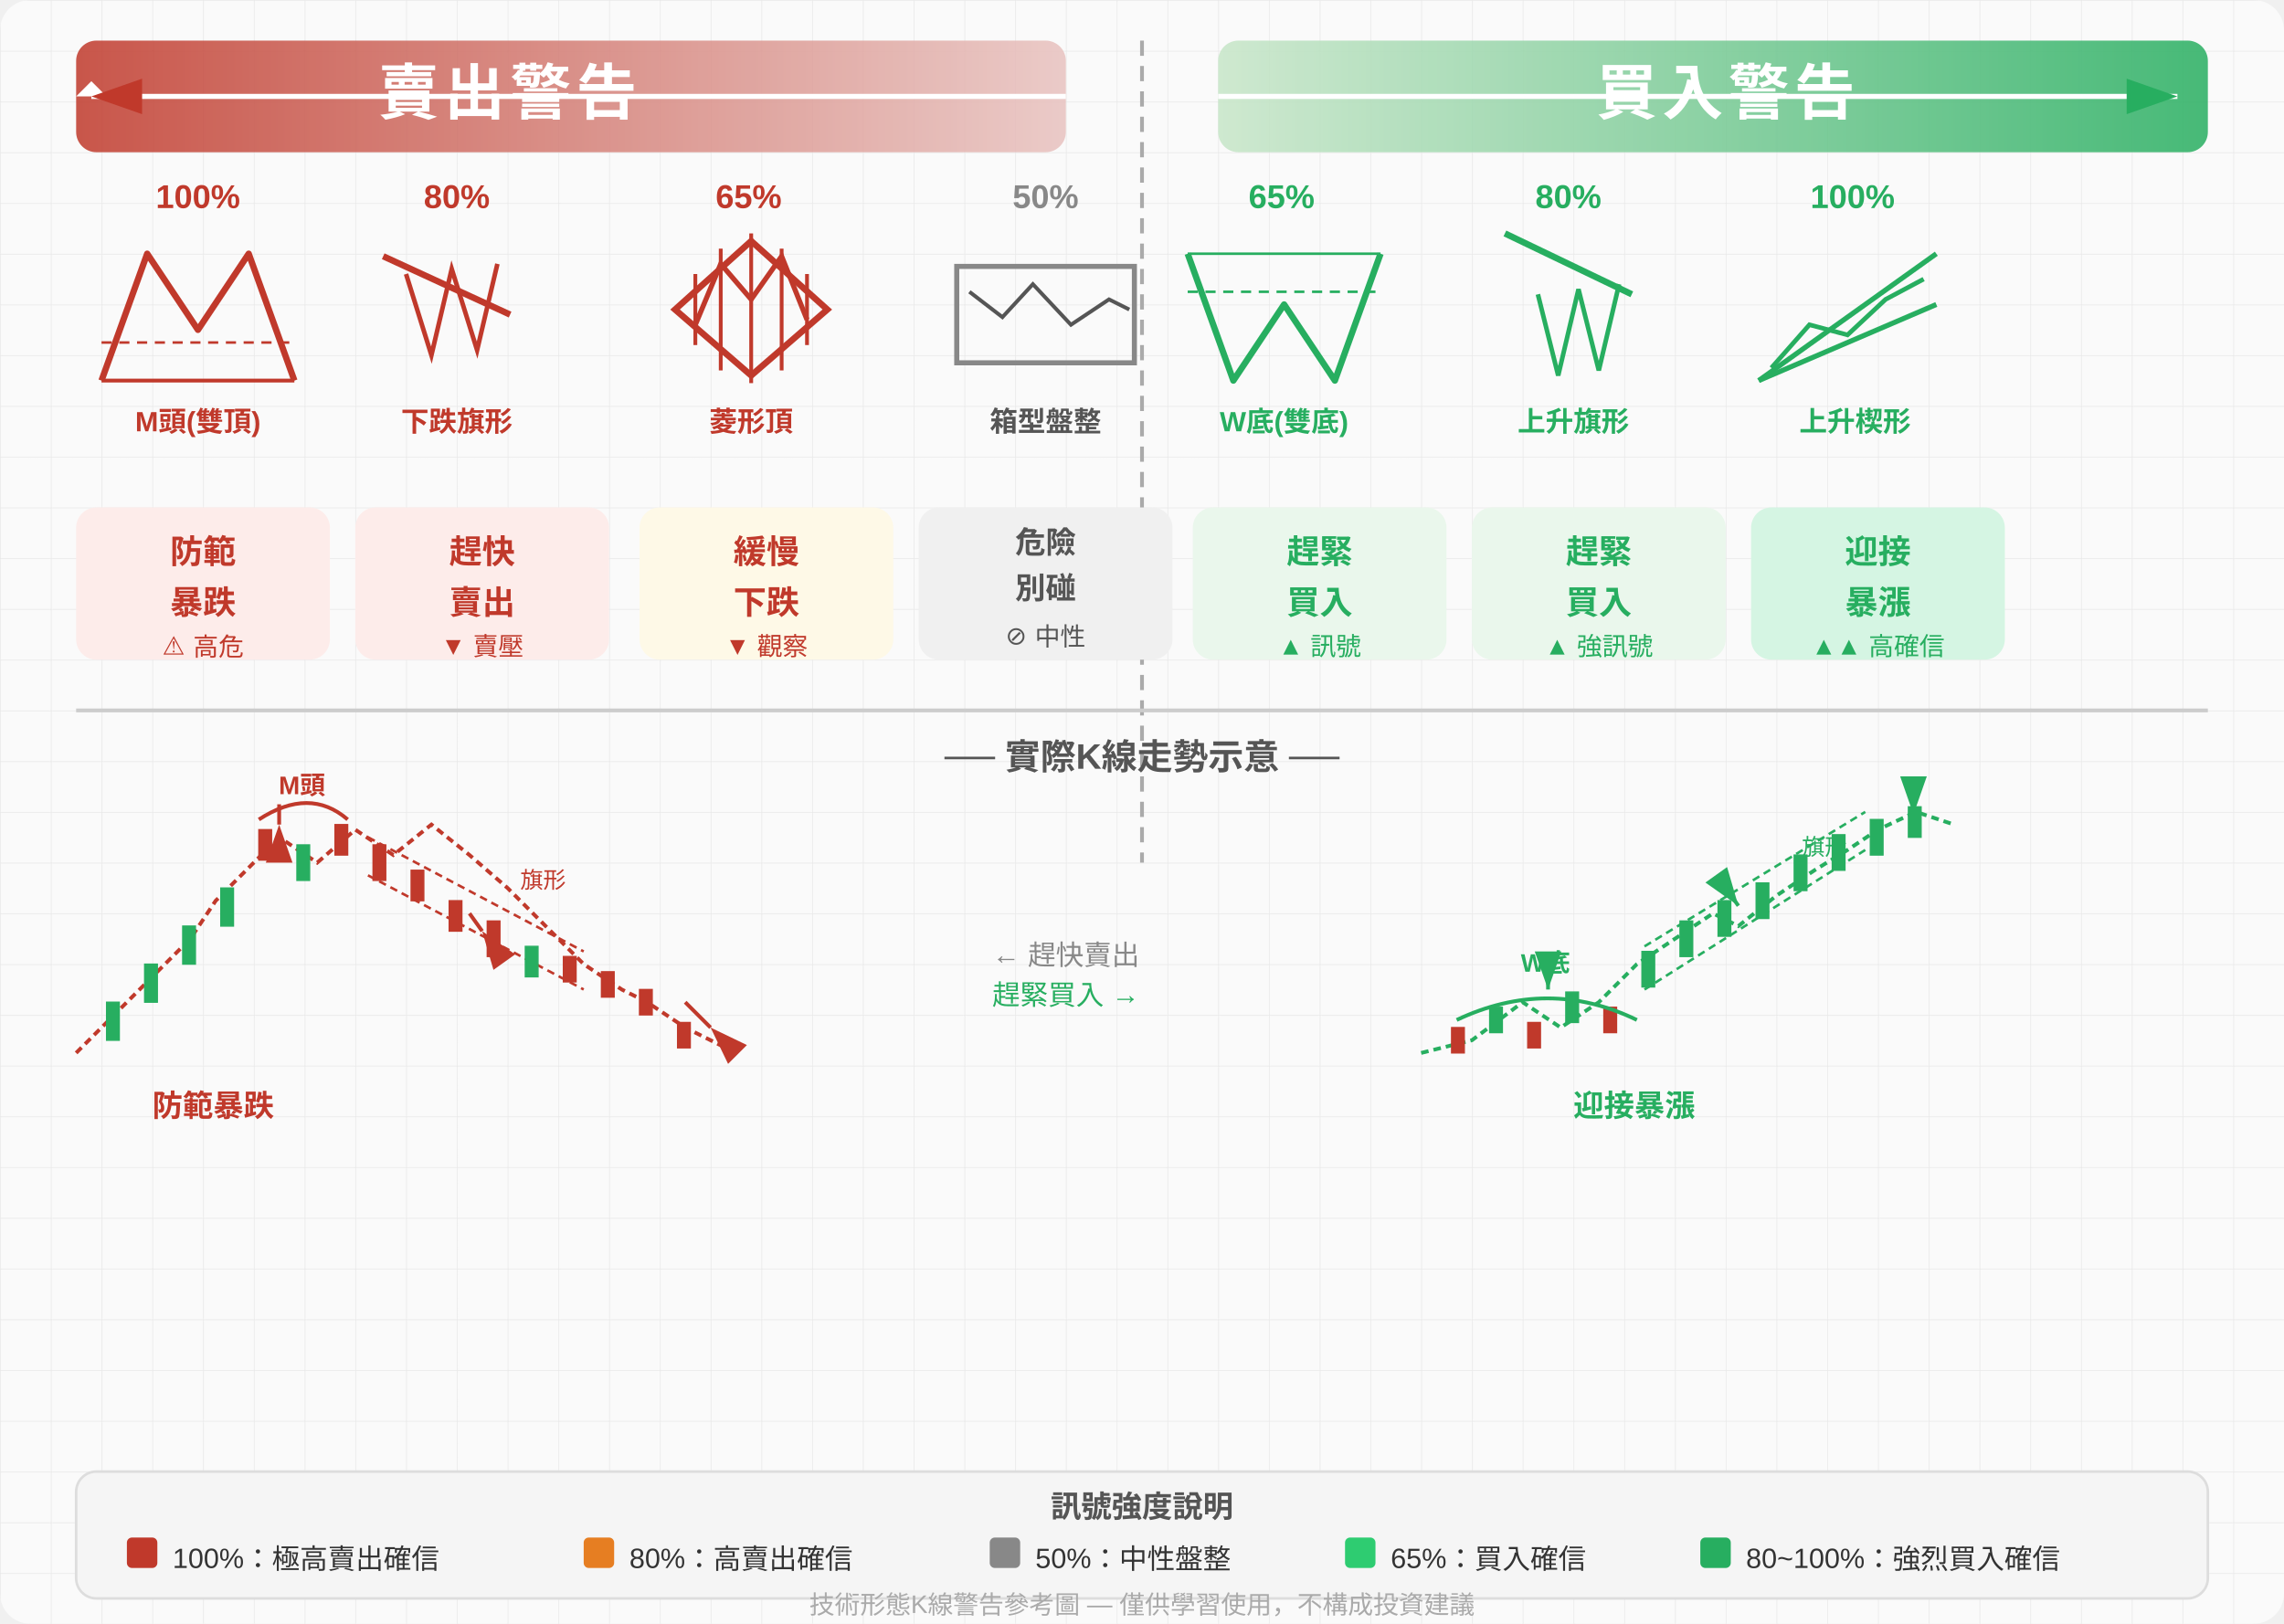
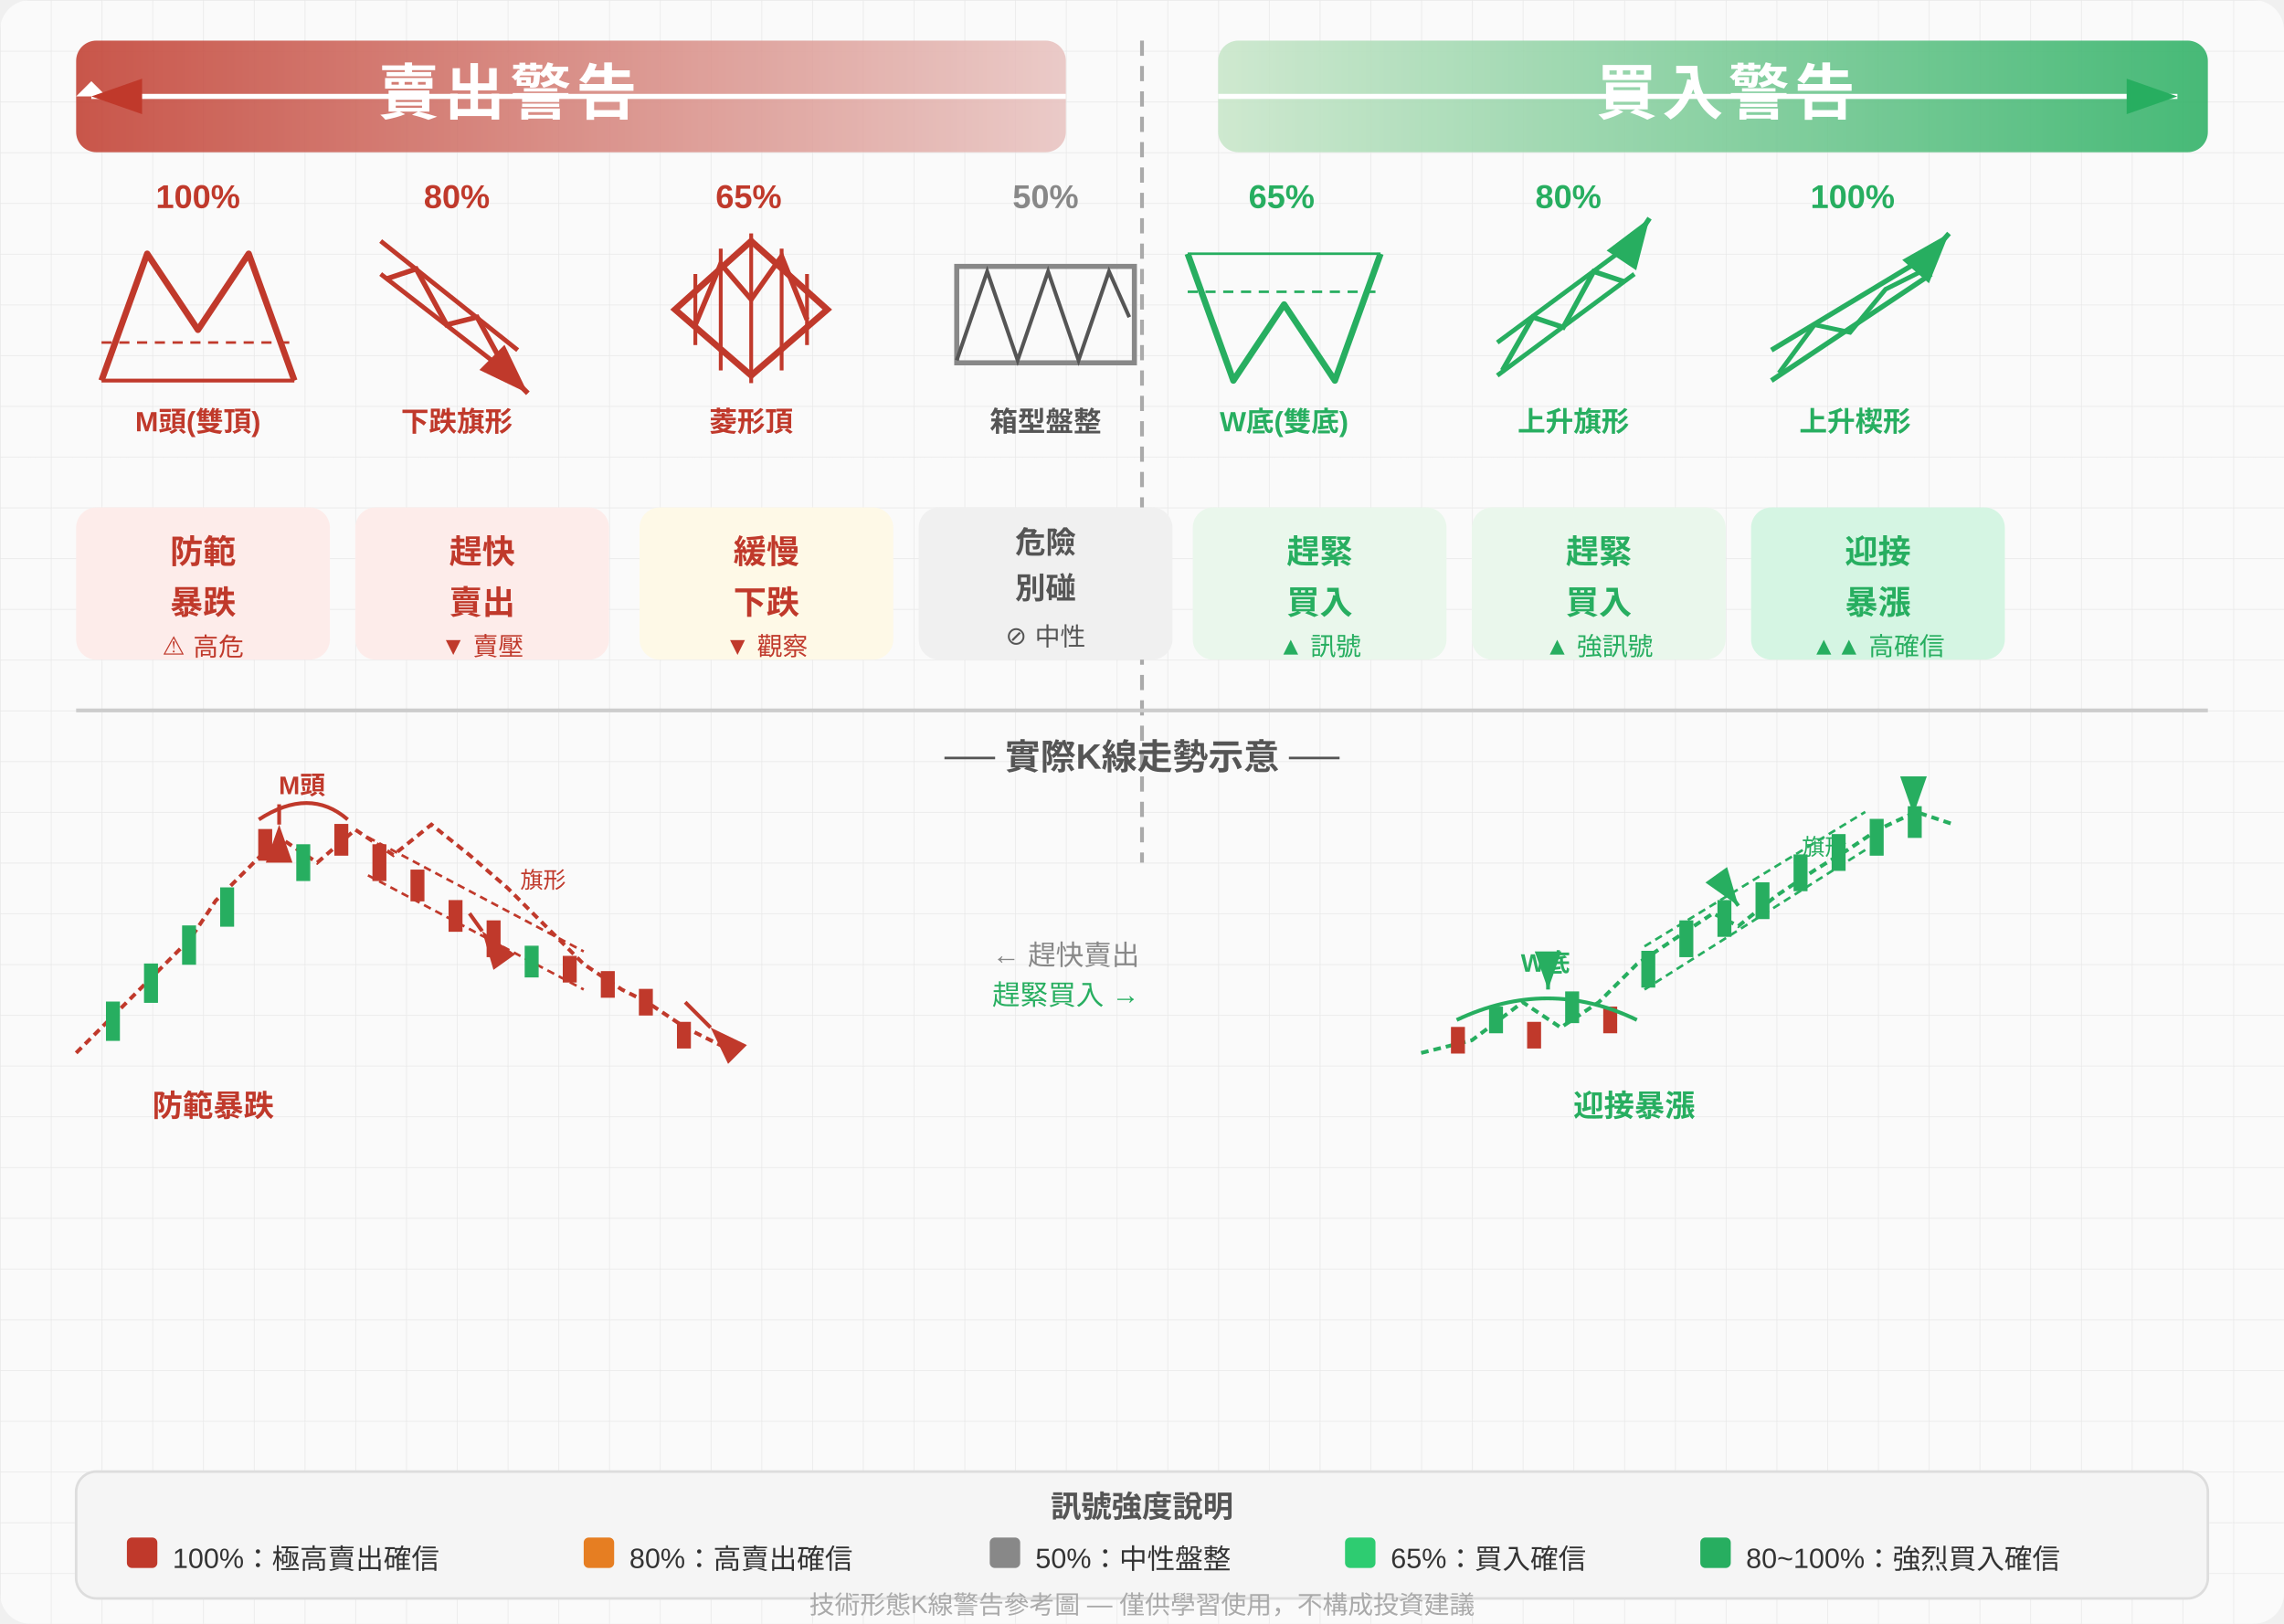
<svg xmlns="http://www.w3.org/2000/svg" viewBox="0 0 900 640" width="900" height="640" font-family="'Noto Sans TC', 'Microsoft JhengHei', Arial, sans-serif">
  <rect width="900" height="640" fill="#fafafa" rx="12" ry="12" />
  <defs>
    <pattern id="grid" width="20" height="20" patternUnits="userSpaceOnUse">
      <path d="M 20 0 L 0 0 0 20" fill="none" stroke="#e8e8e8" stroke-width="0.5" />
    </pattern>
  </defs>
  <rect width="900" height="640" fill="url(#grid)" rx="12" ry="12" />
  <defs>
    <marker id="arrowRed" markerWidth="10" markerHeight="7" refX="0" refY="3.5" orient="auto">
      <polygon points="10 0, 0 3.5, 10 7" fill="#c0392b" />
    </marker>
    <marker id="arrowGreen" markerWidth="10" markerHeight="7" refX="10" refY="3.5" orient="auto">
      <polygon points="0 0, 10 3.5, 0 7" fill="#27ae60" />
+     </marker>
+     <marker id="arrowRedFwd" markerWidth="10" markerHeight="7" refX="10" refY="3.5" orient="auto">
+       <polygon points="0 0, 10 3.5, 0 7" fill="#c0392b" />
    </marker>
    <linearGradient id="redGrad" x1="0%" y1="0%" x2="100%" y2="0%">
      <stop offset="0%" style="stop-color:#c0392b;stop-opacity:1" />
      <stop offset="100%" style="stop-color:#e8c3c0;stop-opacity:1" />
    </linearGradient>
    <linearGradient id="greenGrad" x1="0%" y1="0%" x2="100%" y2="0%">
      <stop offset="0%" style="stop-color:#c8e6c9;stop-opacity:1" />
      <stop offset="100%" style="stop-color:#27ae60;stop-opacity:1" />
    </linearGradient>
  </defs>
  <rect x="30" y="16" width="390" height="44" rx="8" fill="url(#redGrad)" opacity="0.85" />
  <text x="200" y="45" text-anchor="middle" font-size="24" font-weight="bold" fill="white" letter-spacing="2">賣出警告</text>
  <polygon points="42,38 30,38 36,32" fill="white" />
  <line x1="36" y1="38" x2="420" y2="38" stroke="white" stroke-width="2" marker-start="url(#arrowRed)" />
  <rect x="480" y="16" width="390" height="44" rx="8" fill="url(#greenGrad)" opacity="0.85" />
  <text x="680" y="45" text-anchor="middle" font-size="24" font-weight="bold" fill="white" letter-spacing="2">買入警告</text>
  <line x1="480" y1="38" x2="858" y2="38" stroke="white" stroke-width="2" marker-end="url(#arrowGreen)" />
  <line x1="450" y1="16" x2="450" y2="340" stroke="#aaa" stroke-width="1.5" stroke-dasharray="6,4" />
  <text x="78" y="82" text-anchor="middle" font-size="13" fill="#c0392b" font-weight="bold">100%</text>
  <text x="180" y="82" text-anchor="middle" font-size="13" fill="#c0392b" font-weight="bold">80%</text>
  <text x="295" y="82" text-anchor="middle" font-size="13" fill="#c0392b" font-weight="bold">65%</text>
  <text x="412" y="82" text-anchor="middle" font-size="13" fill="#888" font-weight="bold">50%</text>
  <text x="505" y="82" text-anchor="middle" font-size="13" fill="#27ae60" font-weight="bold">65%</text>
  <text x="618" y="82" text-anchor="middle" font-size="13" fill="#27ae60" font-weight="bold">80%</text>
  <text x="730" y="82" text-anchor="middle" font-size="13" fill="#27ae60" font-weight="bold">100%</text>
  <g transform="translate(40,90)">
    <polyline points="0,60 18,10 38,40 58,10 76,60" fill="none" stroke="#c0392b" stroke-width="2.5" stroke-linejoin="round" />
    <line x1="0" y1="60" x2="76" y2="60" stroke="#c0392b" stroke-width="1.5" />
    <line x1="0" y1="45" x2="76" y2="45" stroke="#c0392b" stroke-width="1" stroke-dasharray="4,3" />
    <text x="38" y="80" text-anchor="middle" font-size="11" fill="#c0392b" font-weight="bold">M頭(雙頂)</text>
  </g>
  <g transform="translate(142,90)">
-     <g transform="rotate(90, 34, 30)">
-       <line x1="38" y1="5" x2="15" y2="55" stroke="#c0392b" stroke-width="2.5" />
-       <polyline points="18,10 52,18 20,28 54,36 22,46" fill="none" stroke="#c0392b" stroke-width="1.8" />
-     </g>
+     <line x1="8" y1="5" x2="62" y2="48" stroke="#c0392b" stroke-width="1.8" />
+     <line x1="8" y1="18" x2="62" y2="60" stroke="#c0392b" stroke-width="1.8" />
+     <polyline points="10,20 22,16 34,38 46,35 58,57" fill="none" stroke="#c0392b" stroke-width="2" />
+     <line x1="58" y1="57" x2="66" y2="65" stroke="#c0392b" stroke-width="2" marker-end="url(#arrowRedFwd)" />
    <text x="38" y="80" text-anchor="middle" font-size="11" fill="#c0392b" font-weight="bold">下跌旗形</text>
  </g>
  <g transform="translate(258,90)">
    <polygon points="38,5 68,32 38,58 8,32" fill="none" stroke="#c0392b" stroke-width="2.5" />
    <line x1="16" y1="18" x2="16" y2="46" stroke="#c0392b" stroke-width="1.5" />
    <line x1="26" y1="8" x2="26" y2="56" stroke="#c0392b" stroke-width="1.5" />
    <line x1="38" y1="2" x2="38" y2="61" stroke="#c0392b" stroke-width="1.5" />
    <line x1="50" y1="8" x2="50" y2="56" stroke="#c0392b" stroke-width="1.5" />
    <line x1="60" y1="18" x2="60" y2="46" stroke="#c0392b" stroke-width="1.5" />
    <polyline points="16,38 26,14 38,28 50,11 60,36" fill="none" stroke="#c0392b" stroke-width="2" />
    <text x="38" y="80" text-anchor="middle" font-size="11" fill="#c0392b" font-weight="bold">菱形頂</text>
  </g>
  <g transform="translate(377,90)">
    <rect x="0" y="15" width="70" height="38" fill="none" stroke="#888" stroke-width="2" />
-     <polyline points="5,25 18,35 30,22 45,38 60,28 68,32" fill="none" stroke="#555" stroke-width="1.5" />
+     <polyline points="0,52 12,17 24,52 36,17 48,52 60,17 68,35" fill="none" stroke="#555" stroke-width="1.5" />
    <text x="35" y="80" text-anchor="middle" font-size="11" fill="#555" font-weight="bold">箱型盤整</text>
  </g>
  <g transform="translate(468,90)">
    <polyline points="0,10 18,60 38,30 58,60 76,10" fill="none" stroke="#27ae60" stroke-width="2.5" stroke-linejoin="round" />
    <line x1="0" y1="10" x2="76" y2="10" stroke="#27ae60" stroke-width="1" />
    <line x1="0" y1="25" x2="76" y2="25" stroke="#27ae60" stroke-width="1" stroke-dasharray="4,3" />
    <text x="38" y="80" text-anchor="middle" font-size="11" fill="#27ae60" font-weight="bold">W底(雙底)</text>
  </g>
  <g transform="translate(582,90)">
-     <g transform="rotate(90, 36, 30)">
-       <line x1="8" y1="55" x2="32" y2="5" stroke="#27ae60" stroke-width="2.5" />
-       <polyline points="28,10 62,18 30,26 64,34 32,42" fill="none" stroke="#27ae60" stroke-width="1.8" />
-     </g>
+     <line x1="8" y1="45" x2="62" y2="5" stroke="#27ae60" stroke-width="1.8" />
+     <line x1="8" y1="58" x2="62" y2="18" stroke="#27ae60" stroke-width="1.8" />
+     <polyline points="10,56 22,35 34,39 46,17 58,21" fill="none" stroke="#27ae60" stroke-width="2" />
+     <line x1="62" y1="5" x2="68" y2="-4" stroke="#27ae60" stroke-width="2" marker-end="url(#arrowGreen)" />
    <text x="38" y="80" text-anchor="middle" font-size="11" fill="#27ae60" font-weight="bold">上升旗形</text>
  </g>
  <g transform="translate(693,90)">
-     <line x1="0" y1="60" x2="70" y2="10" stroke="#27ae60" stroke-width="2" />
-     <line x1="0" y1="60" x2="70" y2="30" stroke="#27ae60" stroke-width="2" />
-     <polyline points="5,55 20,38 35,42 50,28 65,20" fill="none" stroke="#27ae60" stroke-width="1.8" />
+     <line x1="5" y1="48" x2="68" y2="10" stroke="#27ae60" stroke-width="2" />
+     <line x1="5" y1="60" x2="68" y2="18" stroke="#27ae60" stroke-width="2" />
+     <polyline points="8,57 22,38 36,41 50,24 64,17" fill="none" stroke="#27ae60" stroke-width="1.8" />
+     <line x1="68" y1="10" x2="75" y2="2" stroke="#27ae60" stroke-width="2" marker-end="url(#arrowGreen)" />
    <text x="38" y="80" text-anchor="middle" font-size="11" fill="#27ae60" font-weight="bold">上升楔形</text>
  </g>
  <rect x="30" y="200" width="100" height="60" rx="8" fill="#fdecea" />
  <text x="80" y="222" text-anchor="middle" font-size="13" fill="#c0392b" font-weight="bold">防範</text>
  <text x="80" y="242" text-anchor="middle" font-size="13" fill="#c0392b" font-weight="bold">暴跌</text>
  <text x="80" y="258" text-anchor="middle" font-size="10" fill="#c0392b">⚠ 高危</text>
  <rect x="140" y="200" width="100" height="60" rx="8" fill="#fdecea" />
  <text x="190" y="222" text-anchor="middle" font-size="13" fill="#c0392b" font-weight="bold">趕快</text>
  <text x="190" y="242" text-anchor="middle" font-size="13" fill="#c0392b" font-weight="bold">賣出</text>
  <text x="190" y="258" text-anchor="middle" font-size="10" fill="#c0392b">▼ 賣壓</text>
  <rect x="252" y="200" width="100" height="60" rx="8" fill="#fef9e7" />
  <text x="302" y="222" text-anchor="middle" font-size="13" fill="#c0392b" font-weight="bold">緩慢</text>
  <text x="302" y="242" text-anchor="middle" font-size="13" fill="#c0392b" font-weight="bold">下跌</text>
  <text x="302" y="258" text-anchor="middle" font-size="10" fill="#c0392b">▼ 觀察</text>
  <rect x="362" y="200" width="100" height="60" rx="8" fill="#f0f0f0" />
  <text x="412" y="218" text-anchor="middle" font-size="12" fill="#555" font-weight="bold">危險</text>
  <text x="412" y="236" text-anchor="middle" font-size="12" fill="#555" font-weight="bold">別碰</text>
  <text x="412" y="254" text-anchor="middle" font-size="10" fill="#555">⊘ 中性</text>
  <rect x="470" y="200" width="100" height="60" rx="8" fill="#eaf7ec" />
  <text x="520" y="222" text-anchor="middle" font-size="13" fill="#27ae60" font-weight="bold">趕緊</text>
  <text x="520" y="242" text-anchor="middle" font-size="13" fill="#27ae60" font-weight="bold">買入</text>
  <text x="520" y="258" text-anchor="middle" font-size="10" fill="#27ae60">▲ 訊號</text>
  <rect x="580" y="200" width="100" height="60" rx="8" fill="#eaf7ec" />
  <text x="630" y="222" text-anchor="middle" font-size="13" fill="#27ae60" font-weight="bold">趕緊</text>
  <text x="630" y="242" text-anchor="middle" font-size="13" fill="#27ae60" font-weight="bold">買入</text>
  <text x="630" y="258" text-anchor="middle" font-size="10" fill="#27ae60">▲ 強訊號</text>
  <rect x="690" y="200" width="100" height="60" rx="8" fill="#d5f5e3" />
  <text x="740" y="222" text-anchor="middle" font-size="13" fill="#27ae60" font-weight="bold">迎接</text>
  <text x="740" y="242" text-anchor="middle" font-size="13" fill="#27ae60" font-weight="bold">暴漲</text>
  <text x="740" y="258" text-anchor="middle" font-size="10" fill="#27ae60">▲▲ 高確信</text>
  <line x1="30" y1="280" x2="870" y2="280" stroke="#ccc" stroke-width="1.5" />
  <text x="450" y="303" text-anchor="middle" font-size="14" fill="#555" font-weight="bold">── 實際K線走勢示意 ──</text>
  <g transform="translate(30, 315)">
    <polyline points="0,100 15,85 30,70 45,55 55,40 65,30 80,15 95,25 110,12 125,22 140,10 155,22 170,35 185,50 200,65 215,75 225,80 240,90 250,95 260,100" fill="none" stroke="#c0392b" stroke-width="1.5" stroke-dasharray="3,2" />
    <rect x="12" y="80" width="5" height="15" fill="#27ae60" stroke="#27ae60" stroke-width="0.5" />
    <rect x="27" y="65" width="5" height="15" fill="#27ae60" stroke="#27ae60" stroke-width="0.5" />
    <rect x="42" y="50" width="5" height="15" fill="#27ae60" stroke="#27ae60" stroke-width="0.5" />
    <rect x="57" y="35" width="5" height="15" fill="#27ae60" stroke="#27ae60" stroke-width="0.5" />
    <rect x="72" y="12" width="5" height="12" fill="#c0392b" stroke="#c0392b" stroke-width="0.5" />
    <rect x="87" y="18" width="5" height="14" fill="#27ae60" stroke="#27ae60" stroke-width="0.5" />
    <rect x="102" y="10" width="5" height="12" fill="#c0392b" stroke="#c0392b" stroke-width="0.5" />
    <path d="M 72,8 Q 92,-5 107,8" fill="none" stroke="#c0392b" stroke-width="1.5" />
    <text x="89" y="-2" text-anchor="middle" font-size="10" fill="#c0392b" font-weight="bold">M頭</text>
    <rect x="117" y="18" width="5" height="14" fill="#c0392b" stroke="#c0392b" stroke-width="0.5" />
    <rect x="132" y="28" width="5" height="12" fill="#c0392b" stroke="#c0392b" stroke-width="0.5" />
    <rect x="147" y="40" width="5" height="12" fill="#c0392b" stroke="#c0392b" stroke-width="0.5" />
    <line x1="115" y1="15" x2="200" y2="60" stroke="#c0392b" stroke-width="1" stroke-dasharray="3,2" />
    <line x1="115" y1="30" x2="200" y2="75" stroke="#c0392b" stroke-width="1" stroke-dasharray="3,2" />
    <text x="175" y="35" font-size="9" fill="#c0392b">旗形</text>
    <rect x="162" y="48" width="5" height="14" fill="#c0392b" stroke="#c0392b" stroke-width="0.5" />
    <rect x="177" y="58" width="5" height="12" fill="#27ae60" stroke="#27ae60" stroke-width="0.5" />
    <rect x="192" y="62" width="5" height="10" fill="#c0392b" stroke="#c0392b" stroke-width="0.5" />
    <rect x="207" y="68" width="5" height="10" fill="#c0392b" stroke="#c0392b" stroke-width="0.5" />
    <rect x="222" y="75" width="5" height="10" fill="#c0392b" stroke="#c0392b" stroke-width="0.5" />
    <rect x="237" y="88" width="5" height="10" fill="#c0392b" stroke="#c0392b" stroke-width="0.5" />
    <path d="M 80,2 L 80,10" stroke="#c0392b" stroke-width="1.5" marker-end="url(#arrowRed)" />
    <path d="M 155,45 L 160,52" stroke="#c0392b" stroke-width="1.5" marker-end="url(#arrowRed)" />
    <path d="M 240,80 L 250,90" stroke="#c0392b" stroke-width="1.5" marker-end="url(#arrowRed)" />
    <text x="30" y="125" font-size="12" fill="#c0392b" font-weight="bold">防範暴跌</text>
  </g>
  <text x="420" y="380" text-anchor="middle" font-size="11" fill="#888">← 趕快賣出</text>
  <text x="420" y="396" text-anchor="middle" font-size="11" fill="#27ae60">趕緊買入 →</text>
  <g transform="translate(560, 315)">
    <polyline points="0,100 20,95 40,80 55,90 70,80 85,65 100,55 115,45 125,50 140,38 155,28 168,20 180,12 195,5 210,10" fill="none" stroke="#27ae60" stroke-width="1.5" stroke-dasharray="3,2" />
    <rect x="12" y="90" width="5" height="10" fill="#c0392b" stroke="#c0392b" stroke-width="0.5" />
    <rect x="27" y="82" width="5" height="10" fill="#27ae60" stroke="#27ae60" stroke-width="0.5" />
    <rect x="42" y="88" width="5" height="10" fill="#c0392b" stroke="#c0392b" stroke-width="0.5" />
    <rect x="57" y="76" width="5" height="12" fill="#27ae60" stroke="#27ae60" stroke-width="0.5" />
    <rect x="72" y="82" width="5" height="10" fill="#c0392b" stroke="#c0392b" stroke-width="0.5" />
    <path d="M 14,87 Q 50,70 85,87" fill="none" stroke="#27ae60" stroke-width="1.5" />
    <text x="49" y="68" text-anchor="middle" font-size="10" fill="#27ae60" font-weight="bold">W底</text>
    <rect x="87" y="60" width="5" height="14" fill="#27ae60" stroke="#27ae60" stroke-width="0.5" />
    <rect x="102" y="48" width="5" height="14" fill="#27ae60" stroke="#27ae60" stroke-width="0.5" />
    <rect x="117" y="40" width="5" height="14" fill="#27ae60" stroke="#27ae60" stroke-width="0.5" />
    <line x1="88" y1="75" x2="175" y2="20" stroke="#27ae60" stroke-width="1" stroke-dasharray="3,2" />
    <line x1="88" y1="58" x2="175" y2="5" stroke="#27ae60" stroke-width="1" stroke-dasharray="3,2" />
    <text x="150" y="22" font-size="9" fill="#27ae60">旗形</text>
    <rect x="132" y="33" width="5" height="14" fill="#27ae60" stroke="#27ae60" stroke-width="0.5" />
    <rect x="147" y="22" width="5" height="14" fill="#27ae60" stroke="#27ae60" stroke-width="0.5" />
    <rect x="162" y="14" width="5" height="14" fill="#27ae60" stroke="#27ae60" stroke-width="0.5" />
    <rect x="177" y="8" width="5" height="14" fill="#27ae60" stroke="#27ae60" stroke-width="0.5" />
    <rect x="192" y="3" width="5" height="12" fill="#27ae60" stroke="#27ae60" stroke-width="0.5" />
    <path d="M 50,65 L 50,75" stroke="#27ae60" stroke-width="1.5" marker-end="url(#arrowGreen)" />
    <path d="M 120,35 L 125,42" stroke="#27ae60" stroke-width="1.5" marker-end="url(#arrowGreen)" />
    <path d="M 194,0 L 194,6" stroke="#27ae60" stroke-width="1.5" marker-end="url(#arrowGreen)" />
    <text x="60" y="125" font-size="12" fill="#27ae60" font-weight="bold">迎接暴漲</text>
  </g>
  <rect x="30" y="580" width="840" height="50" rx="8" fill="#f5f5f5" stroke="#ddd" />
  <text x="450" y="598" text-anchor="middle" font-size="12" fill="#555" font-weight="bold">訊號強度說明</text>
  <rect x="50" y="606" width="12" height="12" fill="#c0392b" rx="2" />
  <text x="68" y="618" font-size="11" fill="#333">100%：極高賣出確信</text>
  <rect x="230" y="606" width="12" height="12" fill="#e67e22" rx="2" />
  <text x="248" y="618" font-size="11" fill="#333">80%：高賣出確信</text>
  <rect x="390" y="606" width="12" height="12" fill="#888" rx="2" />
  <text x="408" y="618" font-size="11" fill="#333">50%：中性盤整</text>
  <rect x="530" y="606" width="12" height="12" fill="#2ecc71" rx="2" />
  <text x="548" y="618" font-size="11" fill="#333">65%：買入確信</text>
  <rect x="670" y="606" width="12" height="12" fill="#27ae60" rx="2" />
  <text x="688" y="618" font-size="11" fill="#333">80~100%：強烈買入確信</text>
  <text x="450" y="636" text-anchor="middle" font-size="10" fill="#aaa">技術形態K線警告參考圖 — 僅供學習使用，不構成投資建議</text>
</svg>
